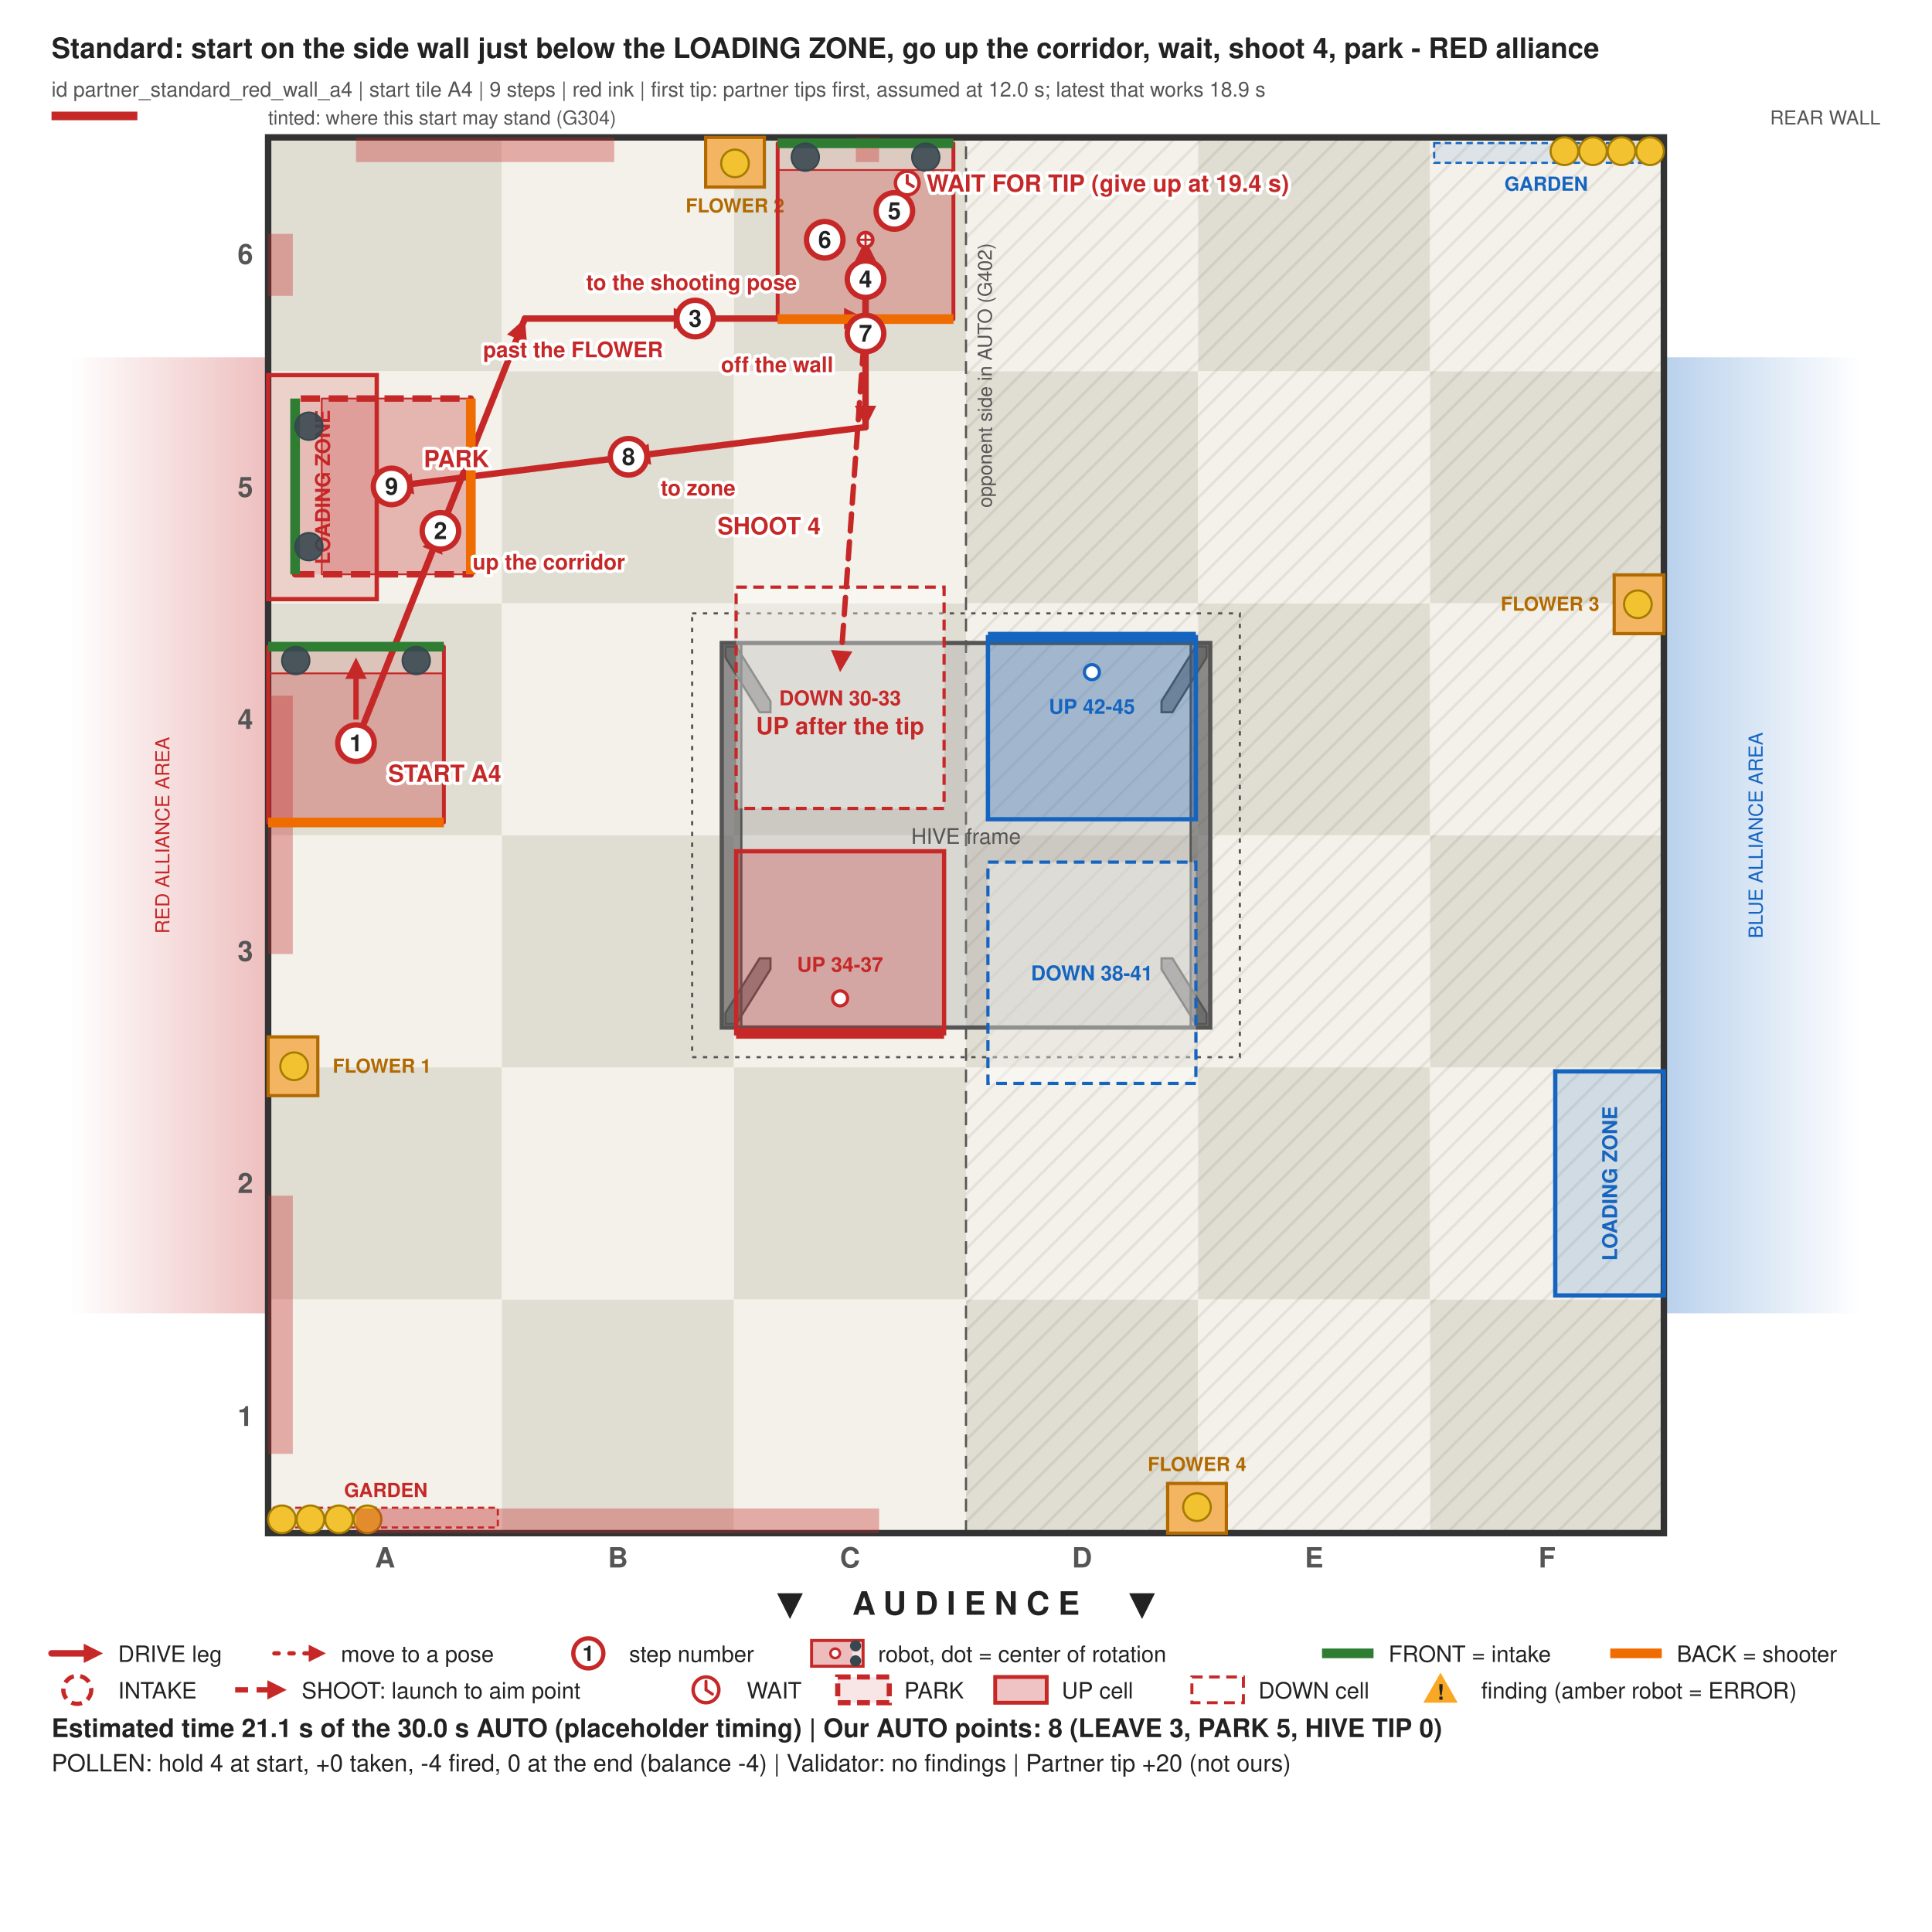
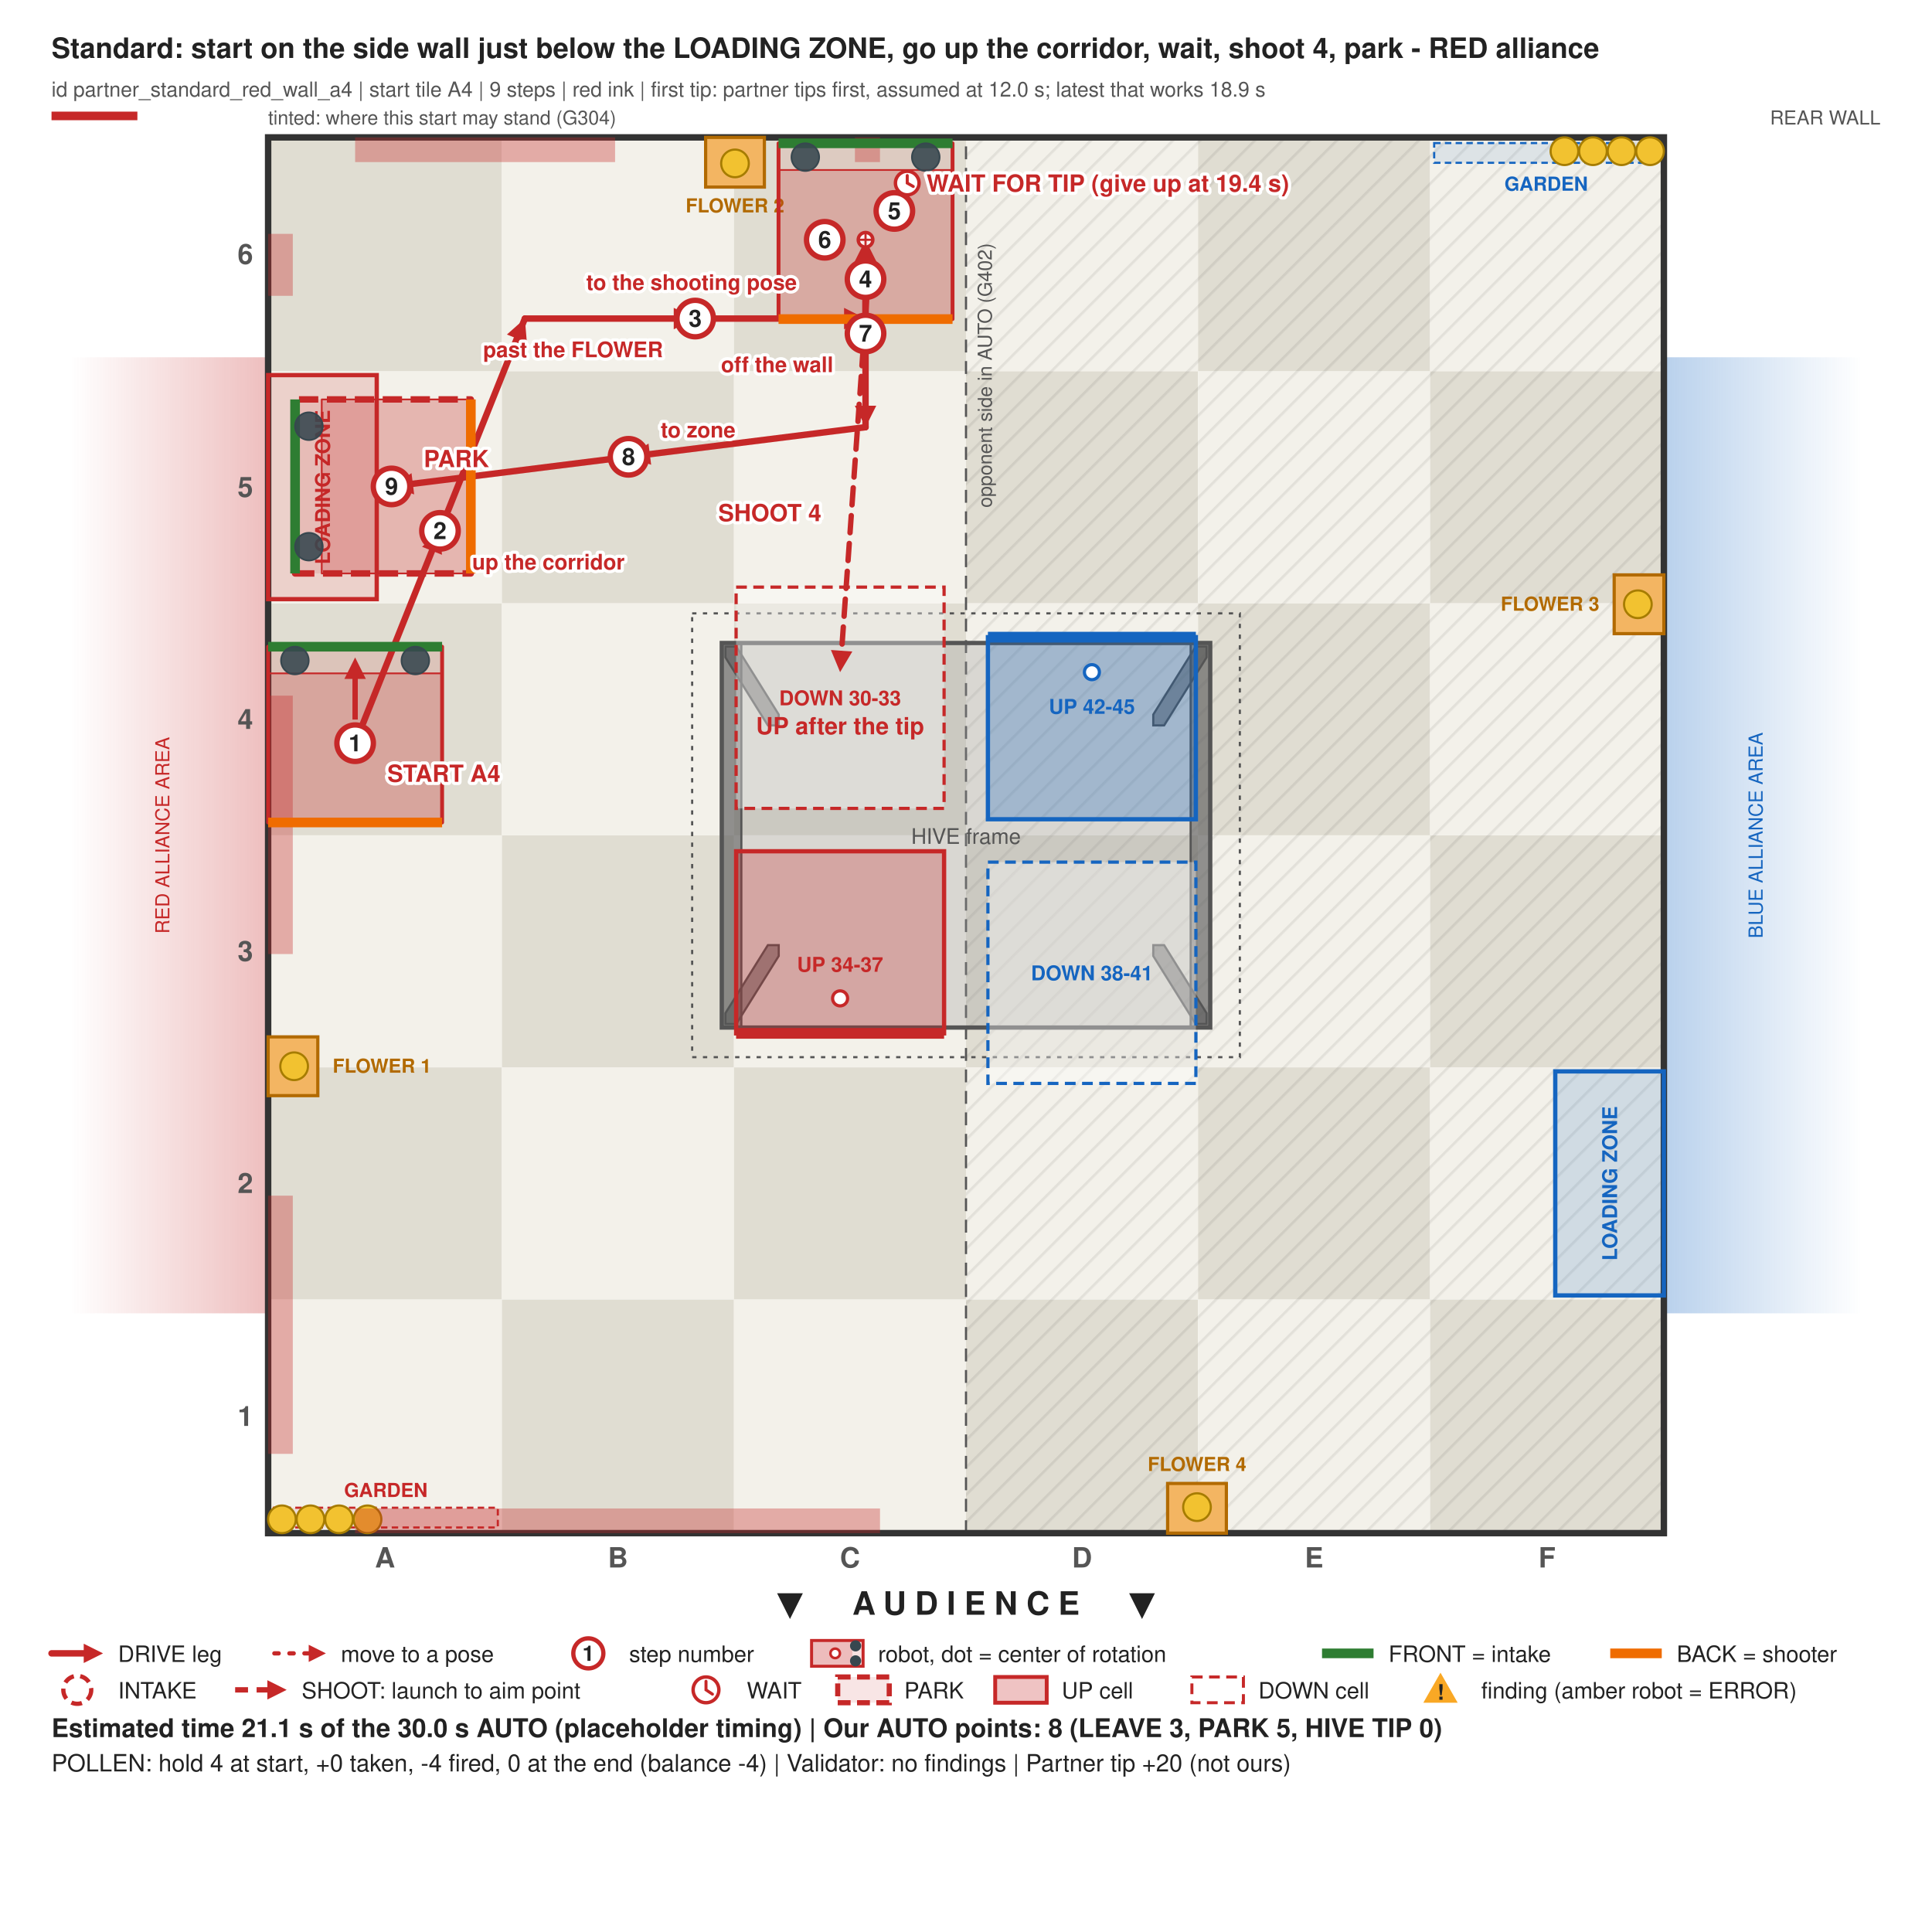
<svg xmlns="http://www.w3.org/2000/svg" viewBox="0 0 900 900" width="900" height="900" role="img" aria-labelledby="svg-title svg-desc" font-family="Helvetica, Arial, sans-serif">
  <defs>
    <linearGradient id="area-red" x1="1" y1="0" x2="0" y2="0">
      <stop offset="0" stop-color="#c62828" stop-opacity="0.30" />
      <stop offset="1" stop-color="#c62828" stop-opacity="0" />
    </linearGradient>
    <linearGradient id="area-blue" x1="0" y1="0" x2="1" y2="0">
      <stop offset="0" stop-color="#1565c0" stop-opacity="0.30" />
      <stop offset="1" stop-color="#1565c0" stop-opacity="0" />
    </linearGradient>
    <pattern id="opponent-hatch" width="9" height="9" patternUnits="userSpaceOnUse" patternTransform="rotate(45)">
      <line x1="0" y1="0" x2="0" y2="9" stroke="#000000" stroke-opacity="0.07" stroke-width="2.5" />
    </pattern>
  </defs>
  <rect id="background" x="0" y="0" width="900" height="900" fill="#ffffff" />
  <text id="title" x="24" y="27" font-size="13.12" font-weight="bold" fill="#222222">Standard: start on the side wall just below the LOADING ZONE, go up the corridor, wait, shoot 4, park - RED alliance</text>
  <text id="subtitle" x="24" y="45" font-size="9.6" fill="#555555">id partner_standard_red_wall_a4  |  start tile A4  |  9 steps  |  red ink  |  first tip: partner tips first, assumed at 12.0 s; latest that works 18.9 s</text>
  <rect x="24" y="52" width="40" height="4" fill="#c62828" />
  <g id="field">
    <rect class="alliance-area" data-alliance="RED" x="32.9" y="166.43" width="92" height="445.37" fill="url(#area-red)" />
    <rect class="alliance-area" data-alliance="BLUE" x="775.1" y="166.43" width="92" height="445.37" fill="url(#area-blue)" />
    <text x="78.9" y="389.12" font-size="9" fill="#c62828" text-anchor="middle" transform="rotate(-90 78.9 389.12)">RED ALLIANCE AREA</text>
    <text x="821.1" y="389.12" font-size="9" fill="#1565c0" text-anchor="middle" transform="rotate(-90 821.1 389.12)">BLUE ALLIANCE AREA</text>
    <rect class="tile" data-tile="A1" x="124.9" y="605.3" width="108.9" height="108.9" fill="#f3f1ea" />
    <rect class="tile" data-tile="A2" x="124.9" y="497.2" width="108.9" height="108.1" fill="#e0ddd2" />
    <rect class="tile" data-tile="A3" x="124.9" y="389.1" width="108.9" height="108.1" fill="#f3f1ea" />
    <rect class="tile" data-tile="A4" x="124.9" y="281" width="108.9" height="108.1" fill="#e0ddd2" />
    <rect class="tile" data-tile="A5" x="124.9" y="172.9" width="108.9" height="108.1" fill="#f3f1ea" />
    <rect class="tile" data-tile="A6" x="124.9" y="64" width="108.9" height="108.9" fill="#e0ddd2" />
    <rect class="tile" data-tile="B1" x="233.8" y="605.3" width="108.1" height="108.9" fill="#e0ddd2" />
    <rect class="tile" data-tile="B2" x="233.8" y="497.2" width="108.1" height="108.1" fill="#f3f1ea" />
    <rect class="tile" data-tile="B3" x="233.8" y="389.1" width="108.1" height="108.1" fill="#e0ddd2" />
    <rect class="tile" data-tile="B4" x="233.8" y="281" width="108.1" height="108.1" fill="#f3f1ea" />
    <rect class="tile" data-tile="B5" x="233.8" y="172.9" width="108.1" height="108.1" fill="#e0ddd2" />
    <rect class="tile" data-tile="B6" x="233.8" y="64" width="108.1" height="108.9" fill="#f3f1ea" />
    <rect class="tile" data-tile="C1" x="341.9" y="605.3" width="108.1" height="108.9" fill="#f3f1ea" />
    <rect class="tile" data-tile="C2" x="341.9" y="497.2" width="108.1" height="108.1" fill="#e0ddd2" />
    <rect class="tile" data-tile="C3" x="341.9" y="389.1" width="108.1" height="108.1" fill="#f3f1ea" />
    <rect class="tile" data-tile="C4" x="341.9" y="281" width="108.1" height="108.1" fill="#e0ddd2" />
    <rect class="tile" data-tile="C5" x="341.9" y="172.9" width="108.1" height="108.1" fill="#f3f1ea" />
    <rect class="tile" data-tile="C6" x="341.9" y="64" width="108.1" height="108.9" fill="#e0ddd2" />
    <rect class="tile" data-tile="D1" x="450" y="605.3" width="108.1" height="108.9" fill="#e0ddd2" />
    <rect class="tile" data-tile="D2" x="450" y="497.2" width="108.1" height="108.1" fill="#f3f1ea" />
    <rect class="tile" data-tile="D3" x="450" y="389.1" width="108.1" height="108.1" fill="#e0ddd2" />
    <rect class="tile" data-tile="D4" x="450" y="281" width="108.1" height="108.1" fill="#f3f1ea" />
    <rect class="tile" data-tile="D5" x="450" y="172.9" width="108.1" height="108.1" fill="#e0ddd2" />
    <rect class="tile" data-tile="D6" x="450" y="64" width="108.1" height="108.9" fill="#f3f1ea" />
    <rect class="tile" data-tile="E1" x="558.1" y="605.3" width="108.1" height="108.9" fill="#f3f1ea" />
    <rect class="tile" data-tile="E2" x="558.1" y="497.2" width="108.1" height="108.1" fill="#e0ddd2" />
    <rect class="tile" data-tile="E3" x="558.1" y="389.1" width="108.1" height="108.1" fill="#f3f1ea" />
    <rect class="tile" data-tile="E4" x="558.1" y="281" width="108.1" height="108.1" fill="#e0ddd2" />
    <rect class="tile" data-tile="E5" x="558.1" y="172.9" width="108.1" height="108.1" fill="#f3f1ea" />
    <rect class="tile" data-tile="E6" x="558.1" y="64" width="108.1" height="108.9" fill="#e0ddd2" />
    <rect class="tile" data-tile="F1" x="666.2" y="605.3" width="108.9" height="108.9" fill="#e0ddd2" />
    <rect class="tile" data-tile="F2" x="666.2" y="497.2" width="108.9" height="108.1" fill="#f3f1ea" />
    <rect class="tile" data-tile="F3" x="666.2" y="389.1" width="108.9" height="108.1" fill="#e0ddd2" />
    <rect class="tile" data-tile="F4" x="666.2" y="281" width="108.9" height="108.1" fill="#f3f1ea" />
    <rect class="tile" data-tile="F5" x="666.2" y="172.9" width="108.9" height="108.1" fill="#e0ddd2" />
    <rect class="tile" data-tile="F6" x="666.2" y="64" width="108.9" height="108.9" fill="#f3f1ea" />
    <rect id="opponent-side" x="450" y="64" width="325.1" height="650.2" fill="url(#opponent-hatch)" />
    <line id="side-line" x1="450" y1="714.2" x2="450" y2="64" stroke="#555555" stroke-width="1" stroke-dasharray="6 4" />
    <text id="opponent-label" x="462" y="174.86" font-size="9" fill="#555555" text-anchor="middle" transform="rotate(-90 462 174.86)">opponent side in AUTO (G402)</text>
    <text class="tile-label" x="179.35" y="730.2" font-size="13" font-weight="bold" text-anchor="middle" fill="#555555">A</text>
    <text class="tile-label" x="287.85" y="730.2" font-size="13" font-weight="bold" text-anchor="middle" fill="#555555">B</text>
    <text class="tile-label" x="395.95" y="730.2" font-size="13" font-weight="bold" text-anchor="middle" fill="#555555">C</text>
    <text class="tile-label" x="504.05" y="730.2" font-size="13" font-weight="bold" text-anchor="middle" fill="#555555">D</text>
    <text class="tile-label" x="612.15" y="730.2" font-size="13" font-weight="bold" text-anchor="middle" fill="#555555">E</text>
    <text class="tile-label" x="720.65" y="730.2" font-size="13" font-weight="bold" text-anchor="middle" fill="#555555">F</text>
    <text class="tile-label" x="117.9" y="664.25" font-size="13" font-weight="bold" text-anchor="end" fill="#555555">1</text>
    <text class="tile-label" x="117.9" y="555.75" font-size="13" font-weight="bold" text-anchor="end" fill="#555555">2</text>
    <text class="tile-label" x="117.9" y="447.65" font-size="13" font-weight="bold" text-anchor="end" fill="#555555">3</text>
    <text class="tile-label" x="117.9" y="339.55" font-size="13" font-weight="bold" text-anchor="end" fill="#555555">4</text>
    <text class="tile-label" x="117.9" y="231.45" font-size="13" font-weight="bold" text-anchor="end" fill="#555555">5</text>
    <text class="tile-label" x="117.9" y="122.95" font-size="13" font-weight="bold" text-anchor="end" fill="#555555">6</text>
    <rect id="field-border" x="124.9" y="64" width="650.2" height="650.2" fill="none" stroke="#333333" stroke-width="3" />
  </g>
  <g id="structures">
    <rect id="hive-frame" x="336.23" y="299.53" width="227.54" height="179.14" fill="#9a9a9a" fill-opacity="0.30" stroke="#555555" stroke-width="2" />
    <rect id="hive-keepout" x="322.43" y="285.73" width="255.14" height="206.74" fill="none" stroke="#555555" stroke-width="1" stroke-dasharray="2 3" />
    <g id="hive-solid">
      <polygon class="hive-foot" points="336.23,478.67 345.35,478.67 345.35,299.53 336.23,299.53" fill="#555555" fill-opacity="0.55" stroke="#555555" stroke-width="1" />
      <polygon class="hive-foot" points="554.65,478.67 563.77,478.67 563.77,299.53 554.65,299.53" fill="#555555" fill-opacity="0.55" stroke="#555555" stroke-width="1" />
-       <polygon class="hive-foot" points="337.94,477.01 343,477.01 358.92,451.48 358.92,446.42 353.86,446.42 337.94,471.95" fill="#555555" fill-opacity="0.55" stroke="#555555" stroke-width="1" />
-       <polygon class="hive-foot" points="337.94,306.25 353.86,331.78 358.92,331.78 358.92,326.72 343,301.19 337.94,301.19" fill="#555555" fill-opacity="0.55" stroke="#555555" stroke-width="1" />
-       <polygon class="hive-foot" points="541.08,451.48 557,477.01 562.06,477.01 562.06,471.95 546.14,446.42 541.08,446.42" fill="#555555" fill-opacity="0.55" stroke="#555555" stroke-width="1" />
-       <polygon class="hive-foot" points="541.08,331.78 546.14,331.78 562.06,306.25 562.06,301.19 557,301.19 541.08,326.72" fill="#555555" fill-opacity="0.55" stroke="#555555" stroke-width="1" />
+       <polygon class="hive-foot" points="337.94,477.01 343,477.01 362.76,445.34 362.76,440.28 357.7,440.28 337.94,471.95" fill="#555555" fill-opacity="0.55" stroke="#555555" stroke-width="1" />
+       <polygon class="hive-foot" points="337.94,306.25 357.7,337.92 362.76,337.92 362.76,332.86 343,301.19 337.94,301.19" fill="#555555" fill-opacity="0.55" stroke="#555555" stroke-width="1" />
+       <polygon class="hive-foot" points="537.24,445.34 557,477.01 562.06,477.01 562.06,471.95 542.3,440.28 537.24,440.28" fill="#555555" fill-opacity="0.55" stroke="#555555" stroke-width="1" />
+       <polygon class="hive-foot" points="537.24,337.92 542.3,337.92 562.06,306.25 562.06,301.19 557,301.19 537.24,332.86" fill="#555555" fill-opacity="0.55" stroke="#555555" stroke-width="1" />
    </g>
    <text x="450" y="393.1" font-size="10" fill="#555555" text-anchor="middle">HIVE frame</text>
    <g class="hive" data-alliance="RED">
      <g class="cell cell-down" data-alliance="RED" data-side="REAR">
        <rect x="342.91" y="273.5" width="96.88" height="103.09" fill="#ffffff" fill-opacity="0.35" stroke="#c62828" stroke-width="1.5" stroke-dasharray="5 3" />
        <text x="391.35" y="328.55" font-size="9.5" font-weight="bold" fill="#c62828" text-anchor="middle">DOWN 30-33</text>
        <text class="cell-cue" x="391.35" y="342.05" font-size="11" font-weight="bold" fill="#c62828" text-anchor="middle">UP after the tip</text>
      </g>
      <g class="cell cell-up" data-alliance="RED" data-side="AUDIENCE">
        <rect x="342.91" y="396.55" width="96.88" height="84.82" fill="#c62828" fill-opacity="0.28" stroke="#c62828" stroke-width="2" />
        <line class="cell-opening" x1="342.91" y1="481.38" x2="439.79" y2="481.38" stroke="#c62828" stroke-width="5" />
        <circle class="aim-point" cx="391.35" cy="465.08" r="3.5" fill="#ffffff" stroke="#c62828" stroke-width="1.5" />
        <text x="391.35" y="452.68" font-size="9.5" font-weight="bold" fill="#c62828" text-anchor="middle">UP 34-37</text>
      </g>
    </g>
    <g class="hive" data-alliance="BLUE">
      <g class="cell cell-down" data-alliance="BLUE" data-side="AUDIENCE">
        <rect x="460.21" y="401.61" width="96.88" height="103.09" fill="#ffffff" fill-opacity="0.35" stroke="#1565c0" stroke-width="1.5" stroke-dasharray="5 3" />
        <text x="508.65" y="456.66" font-size="9.5" font-weight="bold" fill="#1565c0" text-anchor="middle">DOWN 38-41</text>
      </g>
      <g class="cell cell-up" data-alliance="BLUE" data-side="REAR">
        <rect x="460.21" y="296.82" width="96.88" height="84.82" fill="#1565c0" fill-opacity="0.28" stroke="#1565c0" stroke-width="2" />
        <line class="cell-opening" x1="460.21" y1="296.82" x2="557.09" y2="296.82" stroke="#1565c0" stroke-width="5" />
        <circle class="aim-point" cx="508.65" cy="313.12" r="3.5" fill="#ffffff" stroke="#1565c0" stroke-width="1.5" />
        <text x="508.65" y="332.52" font-size="9.5" font-weight="bold" fill="#1565c0" text-anchor="middle">UP 42-45</text>
      </g>
    </g>
    <g class="flower" data-flower="1">
      <rect x="124.9" y="483.02" width="23.15" height="27.37" fill="#f3b562" stroke="#b26a00" stroke-width="1.5" />
      <circle cx="137.02" cy="496.71" r="6.44" fill="#f2c230" stroke="#a67c00" stroke-width="1" />
      <text x="154.95" y="499.71" font-size="9" fill="#b26a00" font-weight="bold" text-anchor="start">FLOWER 1</text>
    </g>
    <g class="flower" data-flower="2">
      <rect x="328.71" y="64" width="27.37" height="23.15" fill="#f3b562" stroke="#b26a00" stroke-width="1.5" />
      <circle cx="342.39" cy="76.12" r="6.44" fill="#f2c230" stroke="#a67c00" stroke-width="1" />
      <text x="342.39" y="98.95" font-size="9" fill="#b26a00" font-weight="bold" text-anchor="middle">FLOWER 2</text>
    </g>
    <g class="flower" data-flower="3">
      <rect x="751.95" y="267.81" width="23.15" height="27.37" fill="#f3b562" stroke="#b26a00" stroke-width="1.5" />
      <circle cx="762.98" cy="281.49" r="6.44" fill="#f2c230" stroke="#a67c00" stroke-width="1" />
      <text x="745.05" y="284.49" font-size="9" fill="#b26a00" font-weight="bold" text-anchor="end">FLOWER 3</text>
    </g>
    <g class="flower" data-flower="4">
      <rect x="543.92" y="691.05" width="27.37" height="23.15" fill="#f3b562" stroke="#b26a00" stroke-width="1.5" />
      <circle cx="557.61" cy="702.08" r="6.44" fill="#f2c230" stroke="#a67c00" stroke-width="1" />
      <text x="557.61" y="685.25" font-size="9" fill="#b26a00" font-weight="bold" text-anchor="middle">FLOWER 4</text>
    </g>
    <g class="garden" data-alliance="RED">
      <rect x="127.54" y="702.36" width="104.37" height="9.2" fill="#c62828" fill-opacity="0.10" stroke="#c62828" stroke-width="1" stroke-dasharray="3 2" />
      <circle class="pollen" cx="131.34" cy="707.76" r="6.44" fill="#f2c230" stroke="#a67c00" stroke-width="1" />
      <circle class="pollen" cx="144.63" cy="707.76" r="6.44" fill="#f2c230" stroke="#a67c00" stroke-width="1" />
      <circle class="pollen" cx="157.93" cy="707.76" r="6.44" fill="#f2c230" stroke="#a67c00" stroke-width="1" />
      <circle class="pollen" cx="171.22" cy="707.76" r="6.44" fill="#f2c230" stroke="#a67c00" stroke-width="1" />
      <text x="179.73" y="697.36" font-size="9" fill="#c62828" text-anchor="middle" font-weight="bold">GARDEN</text>
    </g>
    <g class="loading-zone" data-alliance="RED">
      <rect x="124.9" y="174.74" width="50.6" height="104.37" fill="#c62828" fill-opacity="0.16" stroke="#c62828" stroke-width="2" />
      <text x="150.2" y="230.43" font-size="9.5" font-weight="bold" fill="#c62828" text-anchor="middle" transform="rotate(-90 150.2 226.93)">LOADING ZONE</text>
    </g>
    <g class="garden" data-alliance="BLUE">
      <rect x="668.09" y="66.64" width="104.37" height="9.2" fill="#1565c0" fill-opacity="0.10" stroke="#1565c0" stroke-width="1" stroke-dasharray="3 2" />
      <circle class="pollen" cx="768.66" cy="70.44" r="6.44" fill="#f2c230" stroke="#a67c00" stroke-width="1" />
      <circle class="pollen" cx="755.37" cy="70.44" r="6.44" fill="#f2c230" stroke="#a67c00" stroke-width="1" />
      <circle class="pollen" cx="742.07" cy="70.44" r="6.44" fill="#f2c230" stroke="#a67c00" stroke-width="1" />
      <circle class="pollen" cx="728.78" cy="70.44" r="6.44" fill="#f2c230" stroke="#a67c00" stroke-width="1" />
      <text x="720.27" y="88.84" font-size="9" fill="#1565c0" text-anchor="middle" font-weight="bold">GARDEN</text>
    </g>
    <g class="loading-zone" data-alliance="BLUE">
      <rect x="724.5" y="499.09" width="50.6" height="104.37" fill="#1565c0" fill-opacity="0.16" stroke="#1565c0" stroke-width="2" />
      <text x="749.8" y="554.77" font-size="9.5" font-weight="bold" fill="#1565c0" text-anchor="middle" transform="rotate(-90 749.8 551.27)">LOADING ZONE</text>
    </g>
    <text id="audience-label" x="450" y="752.2" font-size="15" font-weight="bold" letter-spacing="4" text-anchor="middle" fill="#222222">AUDIENCE</text>
    <polygon class="compass-arrow" points="362,742.2 374,742.2 368,754.2" fill="#222222" />
    <polygon class="compass-arrow" points="526,742.2 538,742.2 532,754.2" fill="#222222" />
    <text x="876" y="58" font-size="9" fill="#555555" text-anchor="end">REAR WALL</text>
  </g>
  <g id="start-bands" data-heading="90">
    <rect class="start-band" data-wall="RED" data-from="8.03" data-to="34.18" x="124.9" y="556.99" width="11.5" height="120.27" fill="#c62828" fill-opacity="0.35" />
    <rect class="start-band" data-wall="RED" data-from="58.65" data-to="84.81" x="124.9" y="324.06" width="11.5" height="120.37" fill="#c62828" fill-opacity="0.35" />
    <rect class="start-band" data-wall="RED" data-from="125.3" data-to="131.58" x="124.9" y="108.94" width="11.5" height="28.86" fill="#c62828" fill-opacity="0.35" />
-     <rect class="start-band" data-wall="AUDIENCE" data-from="8.9" data-to="61.87" x="165.84" y="702.7" width="243.68" height="11.5" fill="#c62828" fill-opacity="0.35" />
-     <rect class="start-band" data-wall="REAR" data-from="8.9" data-to="35.05" x="165.84" y="64" width="120.27" height="11.5" fill="#c62828" fill-opacity="0.35" />
-     <rect class="start-band" data-wall="REAR" data-from="59.52" data-to="61.87" x="398.67" y="64" width="10.85" height="11.5" fill="#c62828" fill-opacity="0.35" />
+     <rect class="start-band" data-wall="AUDIENCE" data-from="8.81" data-to="61.96" x="165.43" y="702.7" width="244.51" height="11.5" fill="#c62828" fill-opacity="0.35" />
+     <rect class="start-band" data-wall="REAR" data-from="8.81" data-to="35.14" x="165.43" y="64" width="121.1" height="11.5" fill="#c62828" fill-opacity="0.35" />
+     <rect class="start-band" data-wall="REAR" data-from="59.43" data-to="61.96" x="398.26" y="64" width="11.67" height="11.5" fill="#c62828" fill-opacity="0.35" />
    <text class="start-band-label" x="124.9" y="58" font-size="9" fill="#555555">tinted: where this start may stand (G304)</text>
  </g>
  <g id="route" data-ink="#c62828" data-alliance="RED" data-route="partner_standard_red_wall_a4">
    <g class="drive-leg" data-step="2" data-mode="CONSTANT">
-       <path class="leg" d="M 165.84 346.2 L 244.5 148.4" fill="none" stroke="#c62828" stroke-width="3" stroke-linecap="round" stroke-linejoin="round" />
-       <polygon class="arrowhead" points="205.17,247.3 206.12,258.44 196.83,254.75" fill="#c62828" />
-       <polygon class="arrowhead" points="244.5,148.4 245.45,159.54 236.16,155.85" fill="#c62828" />
+       <path class="leg" d="M 165.43 346.2 L 244.5 148.4" fill="none" stroke="#c62828" stroke-width="3" stroke-linecap="round" stroke-linejoin="round" />
+       <polygon class="arrowhead" points="204.96,247.3 205.89,258.44 196.61,254.73" fill="#c62828" />
+       <polygon class="arrowhead" points="244.5,148.4 245.43,159.54 236.14,155.83" fill="#c62828" />
    </g>
    <g class="drive-leg" data-step="3" data-mode="CONSTANT">
      <path class="leg" d="M 244.5 148.4 L 403.2 148.4" fill="none" stroke="#c62828" stroke-width="3" stroke-linecap="round" stroke-linejoin="round" />
      <polygon class="arrowhead" points="323.85,148.4 313.85,153.4 313.85,143.4" fill="#c62828" />
      <polygon class="arrowhead" points="403.2,148.4 393.2,153.4 393.2,143.4" fill="#c62828" />
    </g>
    <g class="drive-leg" data-step="4" data-mode="CONSTANT">
      <path class="leg" d="M 403.2 148.4 L 403.2 111.7" fill="none" stroke="#c62828" stroke-width="3" stroke-linecap="round" stroke-linejoin="round" />
      <polygon class="arrowhead" points="403.2,111.7 408.2,121.7 398.2,121.7" fill="#c62828" />
    </g>
    <g class="drive-leg" data-step="7" data-mode="CONSTANT">
      <path class="leg" d="M 403.2 111.7 L 403.2 199" fill="none" stroke="#c62828" stroke-width="3" stroke-linecap="round" stroke-linejoin="round" />
      <polygon class="arrowhead" points="403.2,199 398.2,189 408.2,189" fill="#c62828" />
    </g>
    <g class="drive-leg" data-step="8" data-mode="LINEAR">
      <path class="leg" d="M 403.2 199 L 182.4 226.6" fill="none" stroke="#c62828" stroke-width="3" stroke-linecap="round" stroke-linejoin="round" />
      <polygon class="arrowhead" points="292.8,212.8 302.1,206.6 303.34,216.52" fill="#c62828" />
      <polygon class="arrowhead" points="182.4,226.6 191.7,220.4 192.94,230.32" fill="#c62828" />
    </g>
    <g id="start-footprint" class="footprint start" data-step="1">
-       <polygon class="outline" points="124.9,301.26 124.9,383.14 206.78,383.14 206.78,301.26" fill="#c62828" fill-opacity="0.14" stroke="#c62828" stroke-width="1.8" stroke-linejoin="round" />
-       <polygon class="chassis" points="124.9,313.68 124.9,383.14 206.78,383.14 206.78,313.68" fill="#c62828" fill-opacity="0.2" stroke="#c62828" stroke-width="0.8" stroke-linejoin="round" />
-       <line class="front-edge" x1="124.9" y1="301.26" x2="206.78" y2="301.26" stroke="#2e7d32" stroke-width="4.5" />
-       <line class="back-edge" x1="124.9" y1="383.14" x2="206.78" y2="383.14" stroke="#ef6c00" stroke-width="4.5" />
-       <circle class="wheel" data-wheel="LEFT" cx="137.78" cy="307.7" r="6.44" fill="#37474f" fill-opacity="0.88" stroke="#37474f" stroke-width="0.8" />
-       <circle class="wheel" data-wheel="RIGHT" cx="193.9" cy="307.7" r="6.44" fill="#37474f" fill-opacity="0.88" stroke="#37474f" stroke-width="0.8" />
-       <g class="pose-point" data-x="8.9" data-y="80">
-         <circle cx="165.84" cy="346.2" r="3.4" fill="#ffffff" fill-opacity="0.92" stroke="#c62828" stroke-width="1.6" />
-         <line x1="162.44" y1="346.2" x2="169.24" y2="346.2" stroke="#c62828" stroke-width="1" />
-         <line x1="165.84" y1="342.8" x2="165.84" y2="349.6" stroke="#c62828" stroke-width="1" />
-       </g>
-       <line class="heading-arrow" x1="165.84" y1="335.2" x2="165.84" y2="314.26" stroke="#c62828" stroke-width="2.5" />
-       <polygon class="arrowhead" points="165.84,306.26 170.84,316.26 160.84,316.26" fill="#c62828" />
+       <polygon class="outline" points="124.9,301.26 124.9,383.14 205.95,383.14 205.95,301.26" fill="#c62828" fill-opacity="0.14" stroke="#c62828" stroke-width="1.8" stroke-linejoin="round" />
+       <polygon class="chassis" points="124.9,313.68 124.9,383.14 205.95,383.14 205.95,313.68" fill="#c62828" fill-opacity="0.2" stroke="#c62828" stroke-width="0.8" stroke-linejoin="round" />
+       <line class="front-edge" x1="124.9" y1="301.26" x2="205.95" y2="301.26" stroke="#2e7d32" stroke-width="4.5" />
+       <line class="back-edge" x1="124.9" y1="383.14" x2="205.95" y2="383.14" stroke="#ef6c00" stroke-width="4.5" />
+       <circle class="wheel" data-wheel="LEFT" cx="137.37" cy="307.7" r="6.44" fill="#37474f" fill-opacity="0.88" stroke="#37474f" stroke-width="0.8" />
+       <circle class="wheel" data-wheel="RIGHT" cx="193.49" cy="307.7" r="6.44" fill="#37474f" fill-opacity="0.88" stroke="#37474f" stroke-width="0.8" />
+       <g class="pose-point" data-x="8.81" data-y="80">
+         <circle cx="165.43" cy="346.2" r="3.4" fill="#ffffff" fill-opacity="0.92" stroke="#c62828" stroke-width="1.6" />
+         <line x1="162.03" y1="346.2" x2="168.83" y2="346.2" stroke="#c62828" stroke-width="1" />
+         <line x1="165.43" y1="342.8" x2="165.43" y2="349.6" stroke="#c62828" stroke-width="1" />
+       </g>
+       <line class="heading-arrow" x1="165.43" y1="335.2" x2="165.43" y2="314.26" stroke="#c62828" stroke-width="2.5" />
+       <polygon class="arrowhead" points="165.43,306.26 170.43,316.26 160.43,316.26" fill="#c62828" />
    </g>
    <g class="shoot-pose" data-step="6" data-nominal="false">
-       <polygon class="outline" points="362.26,66.76 362.26,148.64 444.14,148.64 444.14,66.76" fill="#c62828" fill-opacity="0.1" stroke="#c62828" stroke-width="1.8" stroke-linejoin="round" />
-       <polygon class="chassis" points="362.26,79.18 362.26,148.64 444.14,148.64 444.14,79.18" fill="#c62828" fill-opacity="0.2" stroke="#c62828" stroke-width="0.8" stroke-linejoin="round" />
-       <line class="front-edge" x1="362.26" y1="66.76" x2="444.14" y2="66.76" stroke="#2e7d32" stroke-width="4.5" />
-       <line class="back-edge" x1="362.26" y1="148.64" x2="444.14" y2="148.64" stroke="#ef6c00" stroke-width="4.5" />
+       <polygon class="outline" points="362.67,66.76 362.67,148.64 443.73,148.64 443.73,66.76" fill="#c62828" fill-opacity="0.1" stroke="#c62828" stroke-width="1.8" stroke-linejoin="round" />
+       <polygon class="chassis" points="362.67,79.18 362.67,148.64 443.73,148.64 443.73,79.18" fill="#c62828" fill-opacity="0.2" stroke="#c62828" stroke-width="0.8" stroke-linejoin="round" />
+       <line class="front-edge" x1="362.67" y1="66.76" x2="443.73" y2="66.76" stroke="#2e7d32" stroke-width="4.5" />
+       <line class="back-edge" x1="362.67" y1="148.64" x2="443.73" y2="148.64" stroke="#ef6c00" stroke-width="4.5" />
      <circle class="wheel" data-wheel="LEFT" cx="375.14" cy="73.2" r="6.44" fill="#37474f" fill-opacity="0.88" stroke="#37474f" stroke-width="0.8" />
      <circle class="wheel" data-wheel="RIGHT" cx="431.26" cy="73.2" r="6.44" fill="#37474f" fill-opacity="0.88" stroke="#37474f" stroke-width="0.8" />
      <g class="pose-point" data-x="60.5" data-y="130.98">
        <circle cx="403.2" cy="111.7" r="3.4" fill="#ffffff" fill-opacity="0.92" stroke="#c62828" stroke-width="1.6" />
        <line x1="399.8" y1="111.7" x2="406.6" y2="111.7" stroke="#c62828" stroke-width="1" />
        <line x1="403.2" y1="108.3" x2="403.2" y2="115.1" stroke="#c62828" stroke-width="1" />
      </g>
-       <line class="shot" x1="403.2" y1="148.64" x2="392" y2="304.14" stroke="#c62828" stroke-width="2.5" stroke-dasharray="8 5" stroke-linecap="round" />
-       <polygon class="arrowhead" points="391.35,313.12 387.08,302.78 397.06,303.5" fill="#c62828" />
+       <line class="shot" x1="403.94" y1="136.45" x2="391.99" y2="304.14" stroke="#c62828" stroke-width="2.5" stroke-dasharray="8 5" stroke-linecap="round" />
+       <polygon class="arrowhead" points="391.35,313.12 387.07,302.79 397.05,303.5" fill="#c62828" />
    </g>
    <g class="park-outline" data-step="9">
-       <polygon class="outline" points="137.46,267.54 219.34,267.54 219.34,185.66 137.46,185.66" fill="#c62828" fill-opacity="0.12" stroke="#c62828" stroke-width="3" stroke-dasharray="9 4" stroke-linejoin="round" />
-       <polygon class="chassis" points="149.88,267.54 219.34,267.54 219.34,185.66 149.88,185.66" fill="#c62828" fill-opacity="0.2" stroke="#c62828" stroke-width="0.8" stroke-linejoin="round" />
-       <line class="front-edge" x1="137.46" y1="267.54" x2="137.46" y2="185.66" stroke="#2e7d32" stroke-width="4.5" />
-       <line class="back-edge" x1="219.34" y1="267.54" x2="219.34" y2="185.66" stroke="#ef6c00" stroke-width="4.5" />
+       <polygon class="outline" points="137.46,267.13 219.34,267.13 219.34,186.07 137.46,186.07" fill="#c62828" fill-opacity="0.12" stroke="#c62828" stroke-width="3" stroke-dasharray="9 4" stroke-linejoin="round" />
+       <polygon class="chassis" points="149.88,267.13 219.34,267.13 219.34,186.07 149.88,186.07" fill="#c62828" fill-opacity="0.2" stroke="#c62828" stroke-width="0.8" stroke-linejoin="round" />
+       <line class="front-edge" x1="137.46" y1="267.13" x2="137.46" y2="186.07" stroke="#2e7d32" stroke-width="4.5" />
+       <line class="back-edge" x1="219.34" y1="267.13" x2="219.34" y2="186.07" stroke="#ef6c00" stroke-width="4.5" />
      <circle class="wheel" data-wheel="LEFT" cx="143.9" cy="254.66" r="6.44" fill="#37474f" fill-opacity="0.88" stroke="#37474f" stroke-width="0.8" />
      <circle class="wheel" data-wheel="RIGHT" cx="143.9" cy="198.54" r="6.44" fill="#37474f" fill-opacity="0.88" stroke="#37474f" stroke-width="0.8" />
      <g class="pose-point" data-x="12.5" data-y="106">
        <circle cx="182.4" cy="226.6" r="3.4" fill="#ffffff" fill-opacity="0.92" stroke="#c62828" stroke-width="1.6" />
        <line x1="179" y1="226.6" x2="185.8" y2="226.6" stroke="#c62828" stroke-width="1" />
        <line x1="182.4" y1="223.2" x2="182.4" y2="230" stroke="#c62828" stroke-width="1" />
      </g>
    </g>
    <g id="badges">
      <g class="badge" data-step="1" data-kind="START">
-         <circle cx="165.84" cy="346.2" r="8.5" fill="#ffffff" stroke="#c62828" stroke-width="2.5" />
-         <text x="165.84" y="350" font-size="11" font-weight="bold" text-anchor="middle" fill="#222222">1</text>
+         <circle cx="165.43" cy="346.2" r="8.5" fill="#ffffff" stroke="#c62828" stroke-width="2.5" />
+         <text x="165.43" y="350" font-size="11" font-weight="bold" text-anchor="middle" fill="#222222">1</text>
      </g>
      <g class="badge" data-step="2" data-kind="DRIVE">
-         <circle cx="205.17" cy="247.3" r="8.5" fill="#ffffff" stroke="#c62828" stroke-width="2.5" />
-         <text x="205.17" y="251.1" font-size="11" font-weight="bold" text-anchor="middle" fill="#222222">2</text>
+         <circle cx="204.96" cy="247.3" r="8.5" fill="#ffffff" stroke="#c62828" stroke-width="2.5" />
+         <text x="204.96" y="251.1" font-size="11" font-weight="bold" text-anchor="middle" fill="#222222">2</text>
      </g>
      <g class="badge" data-step="3" data-kind="DRIVE">
        <circle cx="323.85" cy="148.4" r="8.5" fill="#ffffff" stroke="#c62828" stroke-width="2.5" />
        <text x="323.85" y="152.2" font-size="11" font-weight="bold" text-anchor="middle" fill="#222222">3</text>
      </g>
      <g class="badge" data-step="4" data-kind="DRIVE">
        <circle cx="403.2" cy="130.05" r="8.5" fill="#ffffff" stroke="#c62828" stroke-width="2.5" />
        <text x="403.2" y="133.85" font-size="11" font-weight="bold" text-anchor="middle" fill="#222222">4</text>
      </g>
      <g class="badge" data-step="5" data-kind="WAIT_FOR_TIP">
        <circle cx="416.63" cy="98.27" r="8.5" fill="#ffffff" stroke="#c62828" stroke-width="2.5" />
        <text x="416.63" y="102.07" font-size="11" font-weight="bold" text-anchor="middle" fill="#222222">5</text>
      </g>
      <g class="badge" data-step="6" data-kind="SHOOT">
        <circle cx="384.2" cy="111.7" r="8.5" fill="#ffffff" stroke="#c62828" stroke-width="2.5" />
        <text x="384.2" y="115.5" font-size="11" font-weight="bold" text-anchor="middle" fill="#222222">6</text>
      </g>
      <g class="badge" data-step="7" data-kind="DRIVE">
        <circle cx="403.2" cy="155.35" r="8.5" fill="#ffffff" stroke="#c62828" stroke-width="2.5" />
        <text x="403.2" y="159.15" font-size="11" font-weight="bold" text-anchor="middle" fill="#222222">7</text>
      </g>
      <g class="badge" data-step="8" data-kind="DRIVE">
        <circle cx="292.8" cy="212.8" r="8.5" fill="#ffffff" stroke="#c62828" stroke-width="2.5" />
        <text x="292.8" y="216.6" font-size="11" font-weight="bold" text-anchor="middle" fill="#222222">8</text>
      </g>
      <g class="badge" data-step="9" data-kind="PARK">
        <circle cx="182.4" cy="226.6" r="8.5" fill="#ffffff" stroke="#c62828" stroke-width="2.5" />
        <text x="182.4" y="230.4" font-size="11" font-weight="bold" text-anchor="middle" fill="#222222">9</text>
      </g>
    </g>
    <g id="step-labels">
-       <text class="step-label" x="180.84" y="364.2" font-size="11" font-weight="bold" fill="#c62828" text-anchor="start" stroke="#ffffff" stroke-width="3" stroke-linejoin="round" paint-order="stroke">START A4</text>
-       <text class="step-label" x="220.17" y="265.3" font-size="10" font-weight="bold" fill="#c62828" text-anchor="start" stroke="#ffffff" stroke-width="3" stroke-linejoin="round" paint-order="stroke">up the corridor</text>
+       <text class="step-label" x="180.43" y="364.2" font-size="11" font-weight="bold" fill="#c62828" text-anchor="start" stroke="#ffffff" stroke-width="3" stroke-linejoin="round" paint-order="stroke">START A4</text>
+       <text class="step-label" x="219.96" y="265.3" font-size="10" font-weight="bold" fill="#c62828" text-anchor="start" stroke="#ffffff" stroke-width="3" stroke-linejoin="round" paint-order="stroke">up the corridor</text>
      <text class="step-label" x="308.85" y="166.4" font-size="10" font-weight="bold" fill="#c62828" text-anchor="end" stroke="#ffffff" stroke-width="3" stroke-linejoin="round" paint-order="stroke">past the FLOWER</text>
      <text class="step-label" x="371.2" y="135.05" font-size="10" font-weight="bold" fill="#c62828" text-anchor="end" stroke="#ffffff" stroke-width="3" stroke-linejoin="round" paint-order="stroke">to the shooting pose</text>
      <g class="clock">
        <circle cx="422.63" cy="85.27" r="5.5" fill="#ffffff" stroke="#c62828" stroke-width="1.6" />
        <polyline points="422.63,81.77 422.63,85.27 425.43,86.87" fill="none" stroke="#c62828" stroke-width="1.4" stroke-linecap="round" />
      </g>
      <text class="step-label" x="431.63" y="89.27" font-size="11" font-weight="bold" fill="#c62828" text-anchor="start" stroke="#ffffff" stroke-width="3" stroke-linejoin="round" paint-order="stroke">WAIT FOR TIP (give up at 19.4 s)</text>
-       <text class="step-label" x="382.27" y="248.88" font-size="11" font-weight="bold" fill="#c62828" text-anchor="end" stroke="#ffffff" stroke-width="3" stroke-linejoin="round" paint-order="stroke">SHOOT 4</text>
+       <text class="step-label" x="382.64" y="242.78" font-size="11" font-weight="bold" fill="#c62828" text-anchor="end" stroke="#ffffff" stroke-width="3" stroke-linejoin="round" paint-order="stroke">SHOOT 4</text>
      <text class="step-label" x="388.2" y="173.35" font-size="10" font-weight="bold" fill="#c62828" text-anchor="end" stroke="#ffffff" stroke-width="3" stroke-linejoin="round" paint-order="stroke">off the wall</text>
-       <text class="step-label" x="307.8" y="230.8" font-size="10" font-weight="bold" fill="#c62828" text-anchor="start" stroke="#ffffff" stroke-width="3" stroke-linejoin="round" paint-order="stroke">to zone</text>
+       <text class="step-label" x="307.8" y="203.8" font-size="10" font-weight="bold" fill="#c62828" text-anchor="start" stroke="#ffffff" stroke-width="3" stroke-linejoin="round" paint-order="stroke">to zone</text>
      <text class="step-label" x="197.4" y="217.6" font-size="11" font-weight="bold" fill="#c62828" text-anchor="start" stroke="#ffffff" stroke-width="3" stroke-linejoin="round" paint-order="stroke">PARK</text>
    </g>
    <g id="issue-marks">
</g>
  </g>
  <g id="legend">
    <g class="legend-item" data-icon="drive">
      <line x1="24" y1="770.2" x2="40" y2="770.2" stroke="#c62828" stroke-width="3" stroke-linecap="round" />
      <polygon class="arrowhead" points="48,770.2 39,774.7 39,765.7" fill="#c62828" />
      <text x="55" y="774.2" font-size="10.5" fill="#222222">DRIVE leg</text>
    </g>
    <g class="legend-item" data-icon="approach">
      <line x1="127.81" y1="770.2" x2="143.81" y2="770.2" stroke="#c62828" stroke-width="2" stroke-dasharray="2 5" stroke-linecap="round" />
      <polygon class="arrowhead" points="151.81,770.2 143.81,774.2 143.81,766.2" fill="#c62828" />
      <text x="158.81" y="774.2" font-size="10.5" fill="#222222">move to a pose</text>
    </g>
    <g class="legend-item" data-icon="badge">
      <circle cx="274.07" cy="770.2" r="7" fill="#ffffff" stroke="#c62828" stroke-width="2" />
      <text x="274.07" y="773.7" font-size="10" font-weight="bold" text-anchor="middle" fill="#222222">1</text>
      <text x="293.07" y="774.2" font-size="10.5" fill="#222222">step number</text>
    </g>
    <g class="legend-item" data-icon="robot">
      <rect x="378.06" y="764.2" width="24" height="12" fill="#c62828" fill-opacity="0.14" stroke="#c62828" stroke-width="1.4" />
      <rect x="378.06" y="764.2" width="19" height="12" fill="#c62828" fill-opacity="0.2" />
      <circle cx="398.56" cy="766.7" r="2.6" fill="#37474f" />
      <circle cx="398.56" cy="773.7" r="2.6" fill="#37474f" />
      <circle cx="389.06" cy="770.2" r="2.2" fill="#ffffff" stroke="#c62828" stroke-width="1.2" />
      <text x="409.06" y="774.2" font-size="10.5" fill="#222222">robot, dot = center of rotation</text>
    </g>
    <g class="legend-item" data-icon="front">
      <line x1="615.85" y1="770.2" x2="639.85" y2="770.2" stroke="#2e7d32" stroke-width="4.5" />
      <text x="646.85" y="774.2" font-size="10.5" fill="#222222">FRONT = intake</text>
    </g>
    <g class="legend-item" data-icon="back">
      <line x1="750.11" y1="770.2" x2="774.11" y2="770.2" stroke="#ef6c00" stroke-width="4.5" />
      <text x="781.11" y="774.2" font-size="10.5" fill="#222222">BACK = shooter</text>
    </g>
    <g class="legend-item" data-icon="intake">
      <circle cx="36" cy="787.2" r="6.5" fill="none" stroke="#c62828" stroke-width="2" stroke-dasharray="5 3" />
      <text x="55" y="791.2" font-size="10.5" fill="#222222">INTAKE</text>
    </g>
    <g class="legend-item" data-icon="shoot">
      <line x1="109.54" y1="787.2" x2="125.54" y2="787.2" stroke="#c62828" stroke-width="2.5" stroke-dasharray="6 4" />
      <polygon class="arrowhead" points="133.54,787.2 124.54,791.7 124.54,782.7" fill="#c62828" />
      <text x="140.54" y="791.2" font-size="10.5" fill="#222222">SHOOT: launch to aim point</text>
    </g>
    <g class="legend-item" data-icon="wait">
      <circle cx="328.88" cy="787.2" r="6" fill="#ffffff" stroke="#c62828" stroke-width="1.6" />
      <polyline points="328.88,783.2 328.88,787.2 331.88,789.2" fill="none" stroke="#c62828" stroke-width="1.4" stroke-linecap="round" />
      <text x="347.88" y="791.2" font-size="10.5" fill="#222222">WAIT</text>
    </g>
    <g class="legend-item" data-icon="park">
      <rect x="390.24" y="781.2" width="24" height="12" fill="#c62828" fill-opacity="0.12" stroke="#c62828" stroke-width="2.4" stroke-dasharray="6 3" />
      <text x="421.24" y="791.2" font-size="10.5" fill="#222222">PARK</text>
    </g>
    <g class="legend-item" data-icon="up">
      <rect x="463.6" y="781.2" width="24" height="12" fill="#c62828" fill-opacity="0.28" stroke="#c62828" stroke-width="1.8" />
      <text x="494.6" y="791.2" font-size="10.5" fill="#222222">UP cell</text>
    </g>
    <g class="legend-item" data-icon="down">
      <rect x="555.23" y="781.2" width="24" height="12" fill="#ffffff" fill-opacity="0.35" stroke="#c62828" stroke-width="1.4" stroke-dasharray="5 3" />
      <text x="586.23" y="791.2" font-size="10.5" fill="#222222">DOWN cell</text>
    </g>
    <g class="legend-item" data-icon="issue">
      <polygon points="671.04,779.2 679.04,793.2 663.04,793.2" fill="#f9a825" />
      <text x="671.04" y="791.8" font-size="10" font-weight="bold" text-anchor="middle" fill="#222222">!</text>
      <text x="690.04" y="791.2" font-size="10.5" fill="#222222">finding (amber robot = ERROR)</text>
    </g>
  </g>
  <g id="footer">
    <text id="footer-metrics" x="24" y="809.2" font-size="12" font-weight="bold" fill="#222222">Estimated time 21.1 s of the 30.0 s AUTO (placeholder timing)   |   Our AUTO points: 8  (LEAVE 3, PARK 5, HIVE TIP 0)</text>
    <text id="footer-pollen" x="24" y="825.2" font-size="11.1" fill="#222222">POLLEN: hold 4 at start, +0 taken, -4 fired, 0 at the end (balance -4)   |   Validator: no findings   |   Partner tip +20 (not ours)</text>
  </g>
</svg>
